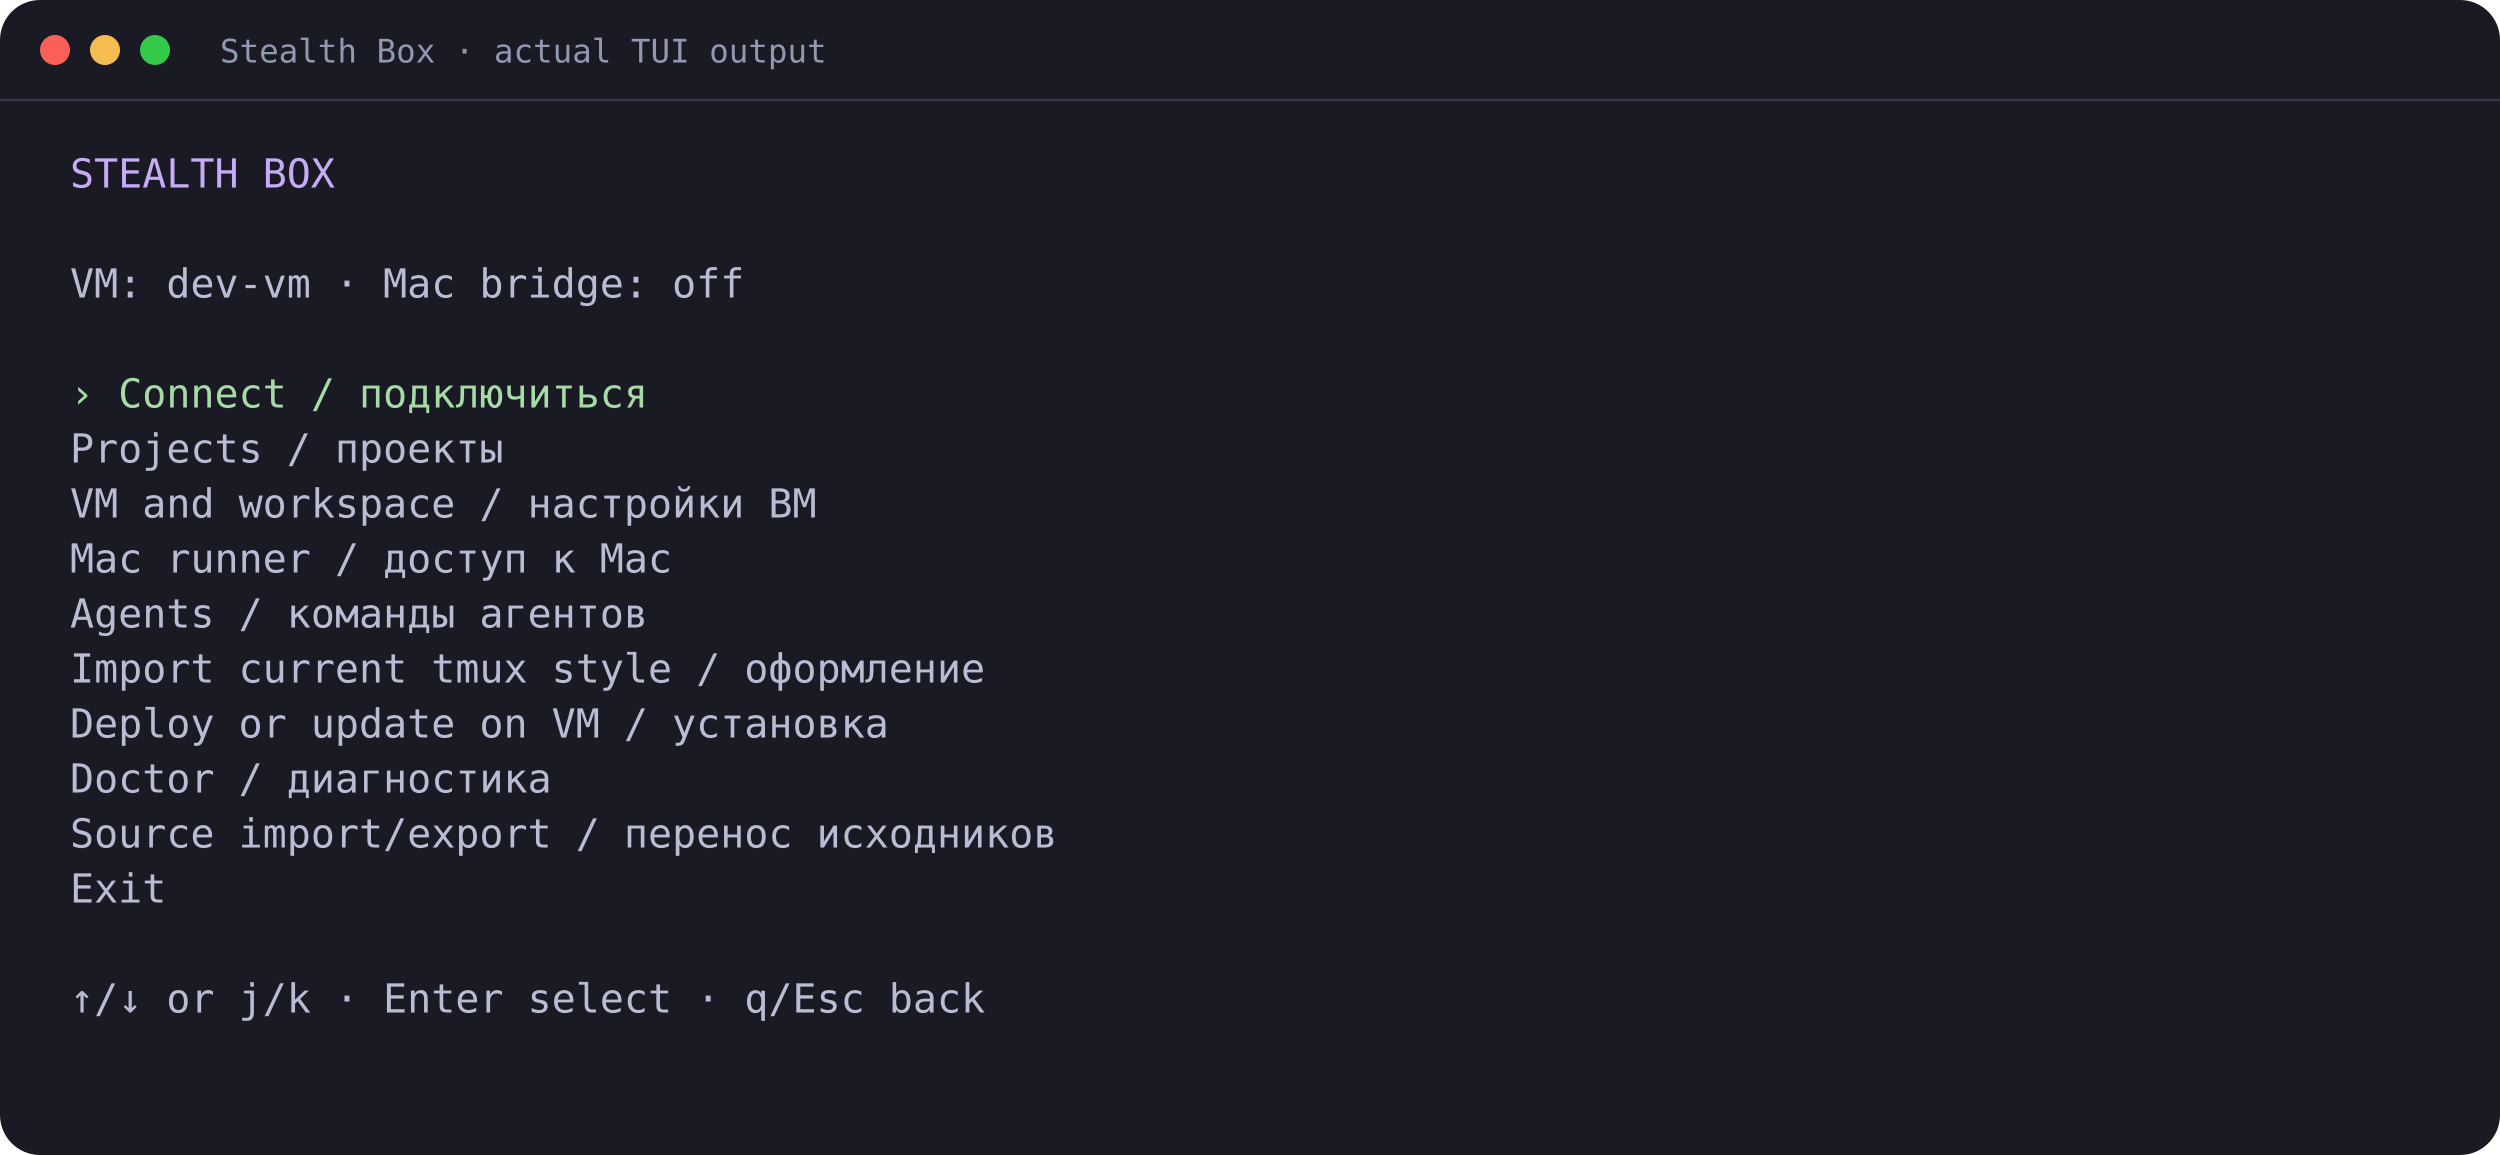
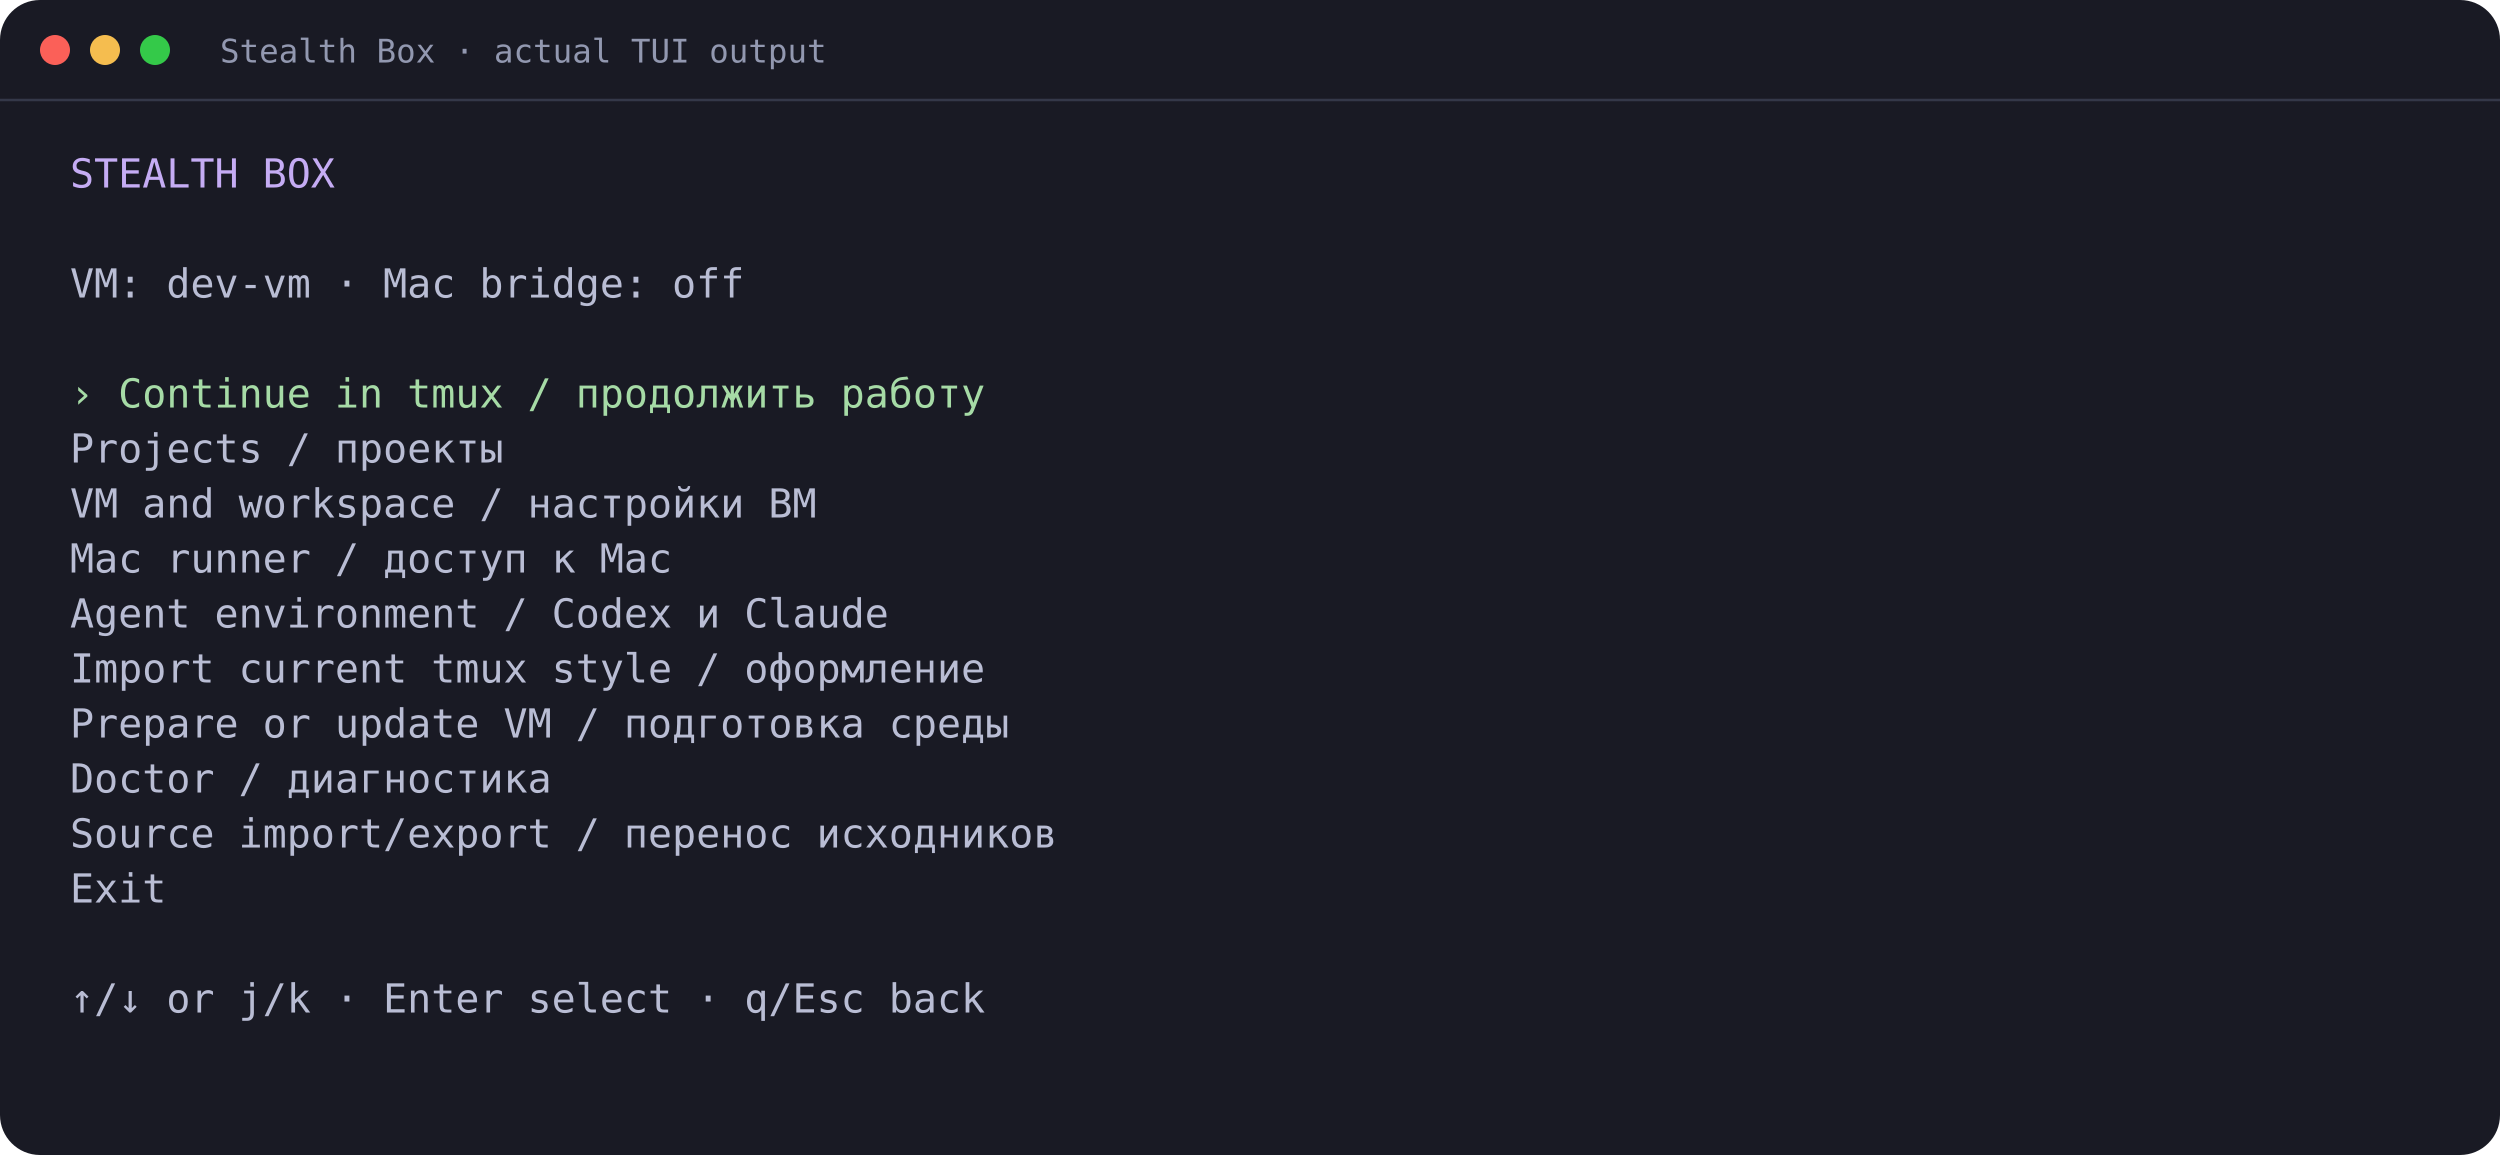
<svg xmlns="http://www.w3.org/2000/svg" width="1000" height="462" viewBox="0 0 1000 462">
  <rect width="1000" height="462" rx="16" fill="#191a24" />
  <path d="M0 40H1000" stroke="#343849" />
  <circle cx="22" cy="20" r="6" fill="#fb6058" />
  <circle cx="42" cy="20" r="6" fill="#f5bd4f" />
  <circle cx="62" cy="20" r="6" fill="#34c949" />
  <text x="88" y="25" fill="#9298b0" font-family="monospace" font-size="13">Stealth Box · actual TUI output</text>
  <g font-family="monospace" font-size="16">
    <text x="28" y="75" fill="#c5acf4">  STEALTH BOX</text>
    <text x="28" y="97" fill="#b9bdd4" />
    <text x="28" y="119" fill="#b9bdd4">  VM: dev-vm · Mac bridge: off</text>
    <text x="28" y="141" fill="#b9bdd4" />
-     <text x="28" y="163" fill="#a6dba6">  › Connect / подключиться</text>
+     <text x="28" y="163" fill="#a6dba6">  › Continue in tmux / продолжить работу</text>
    <text x="28" y="185" fill="#b9bdd4">    Projects / проекты</text>
    <text x="28" y="207" fill="#b9bdd4">    VM and workspace / настройки ВМ</text>
    <text x="28" y="229" fill="#b9bdd4">    Mac runner / доступ к Mac</text>
-     <text x="28" y="251" fill="#b9bdd4">    Agents / команды агентов</text>
+     <text x="28" y="251" fill="#b9bdd4">    Agent environment / Codex и Claude</text>
    <text x="28" y="273" fill="#b9bdd4">    Import current tmux style / оформление</text>
-     <text x="28" y="295" fill="#b9bdd4">    Deploy or update on VM / установка</text>
+     <text x="28" y="295" fill="#b9bdd4">    Prepare or update VM / подготовка среды</text>
    <text x="28" y="317" fill="#b9bdd4">    Doctor / диагностика</text>
    <text x="28" y="339" fill="#b9bdd4">    Source import/export / перенос исходников</text>
    <text x="28" y="361" fill="#b9bdd4">    Exit</text>
    <text x="28" y="383" fill="#b9bdd4" />
    <text x="28" y="405" fill="#b9bdd4">  ↑/↓ or j/k · Enter select · q/Esc back</text>
  </g>
</svg>
